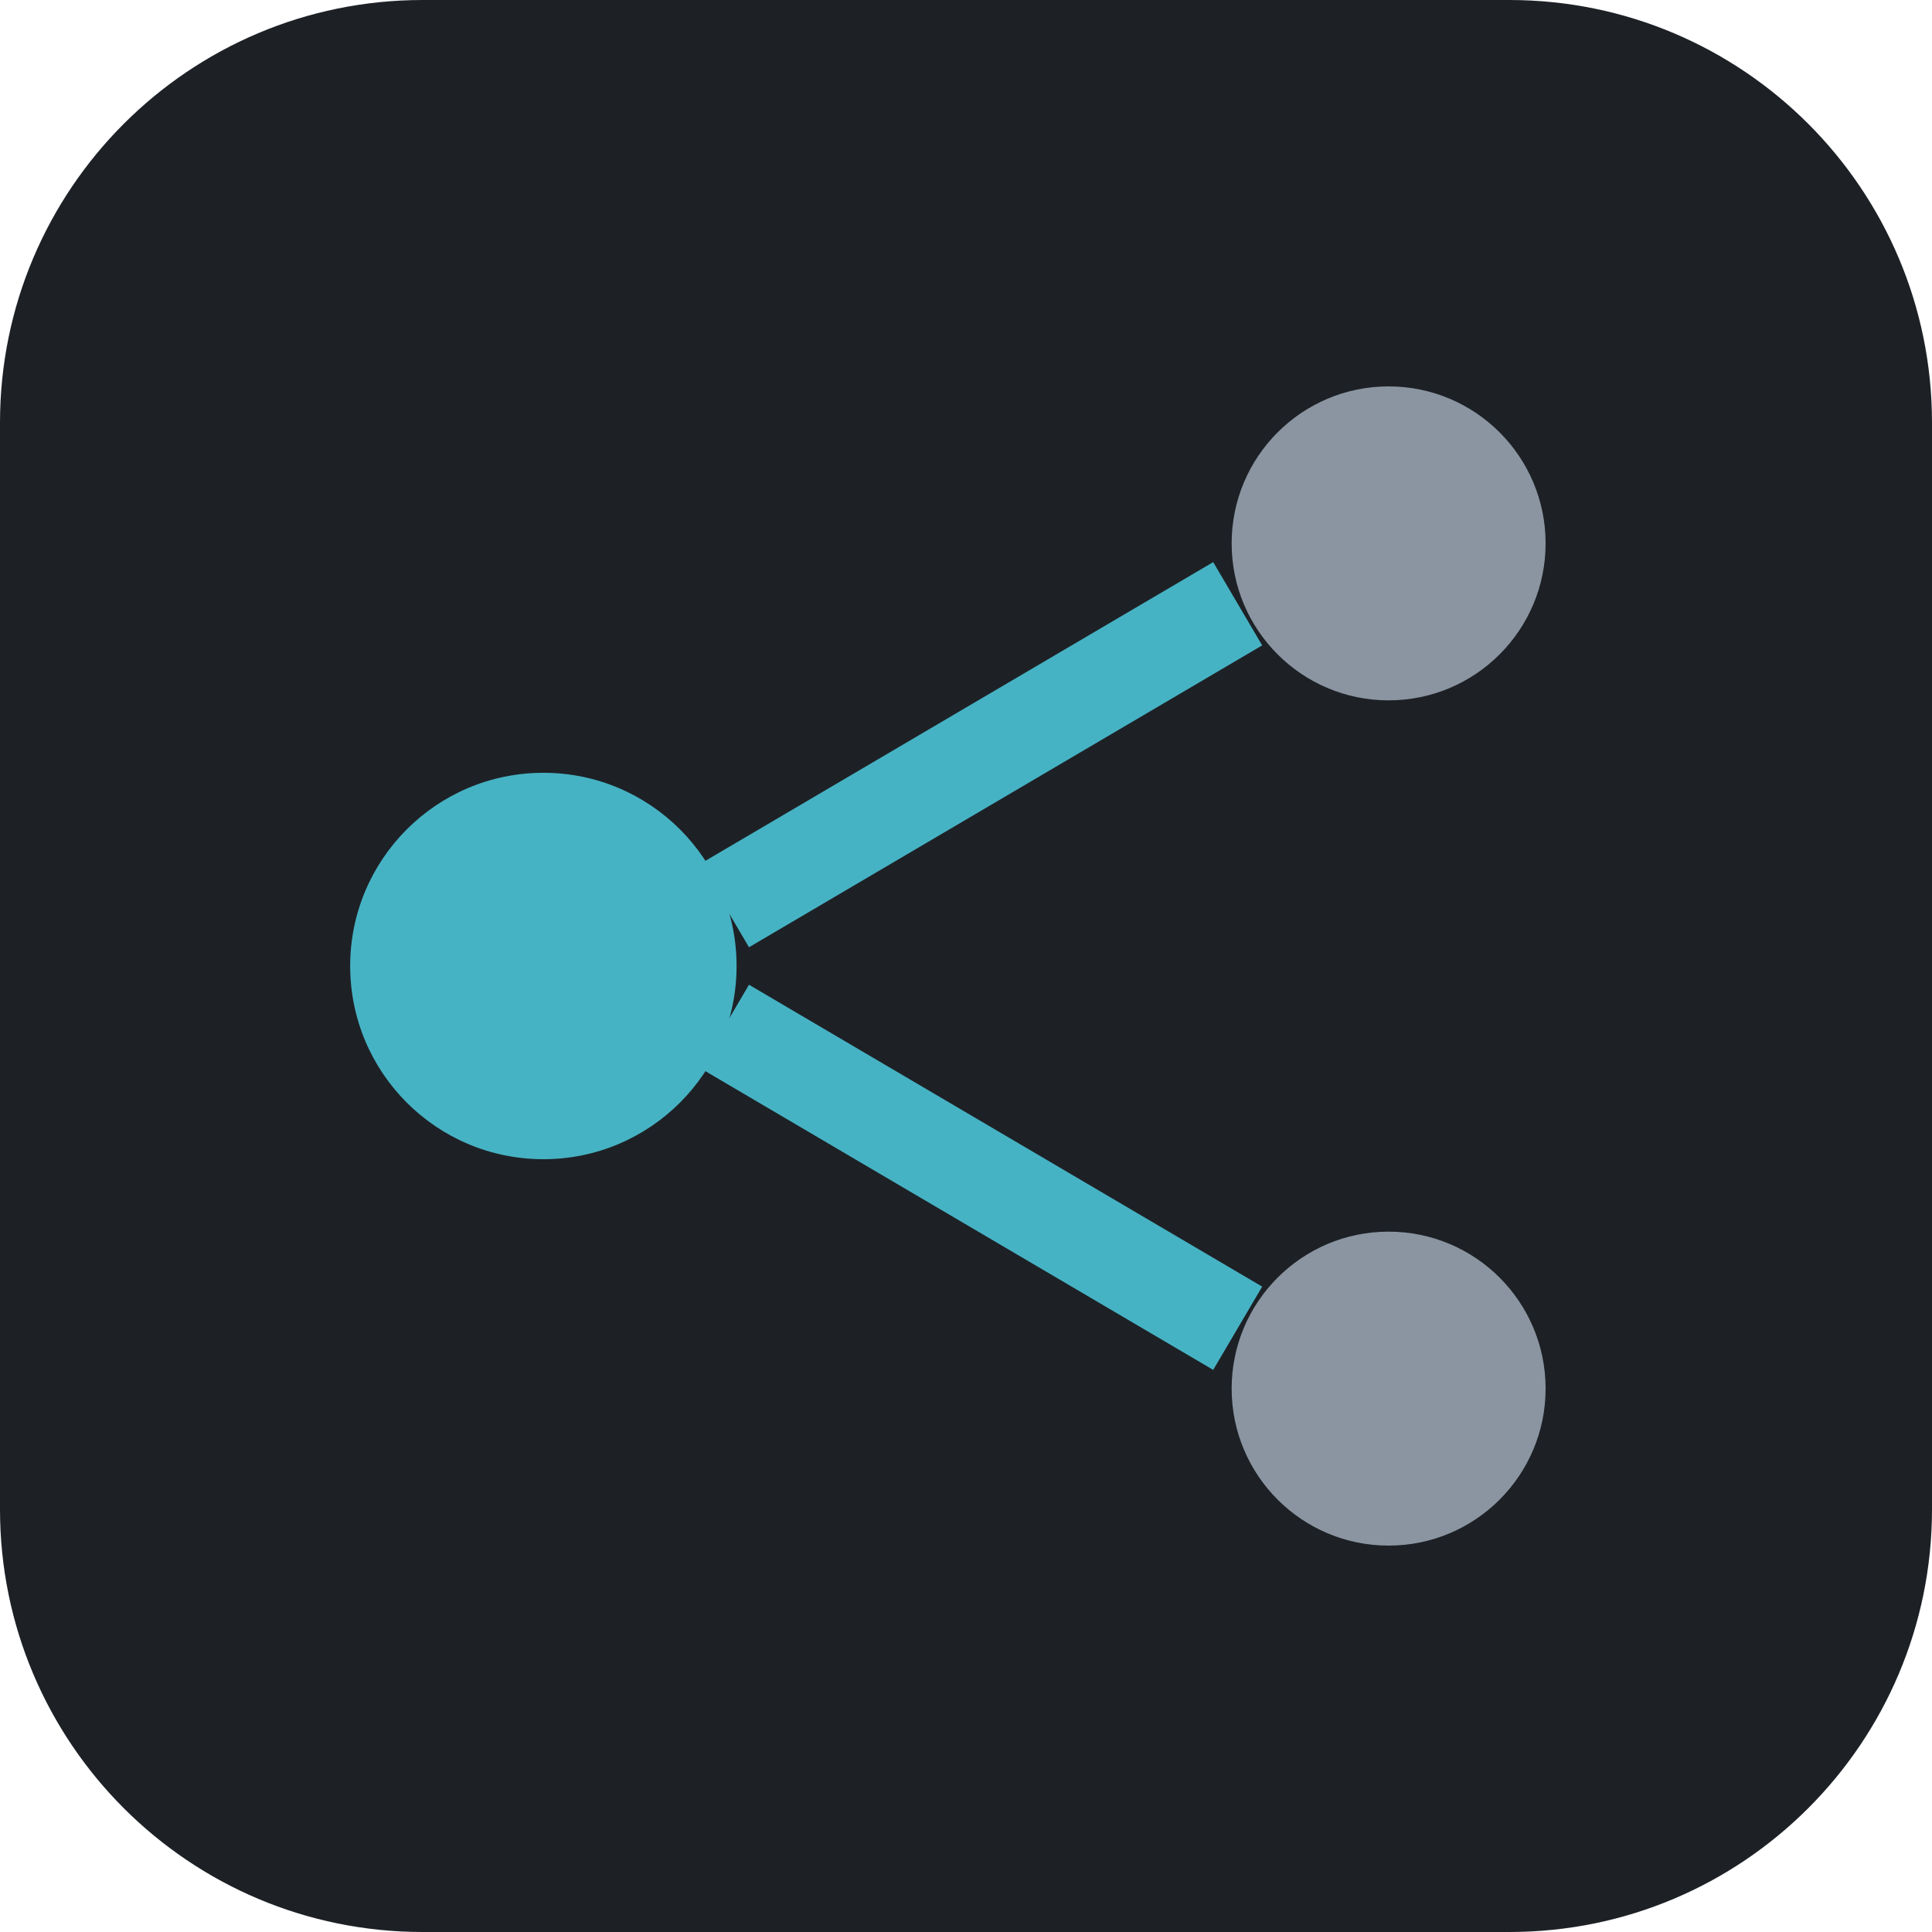
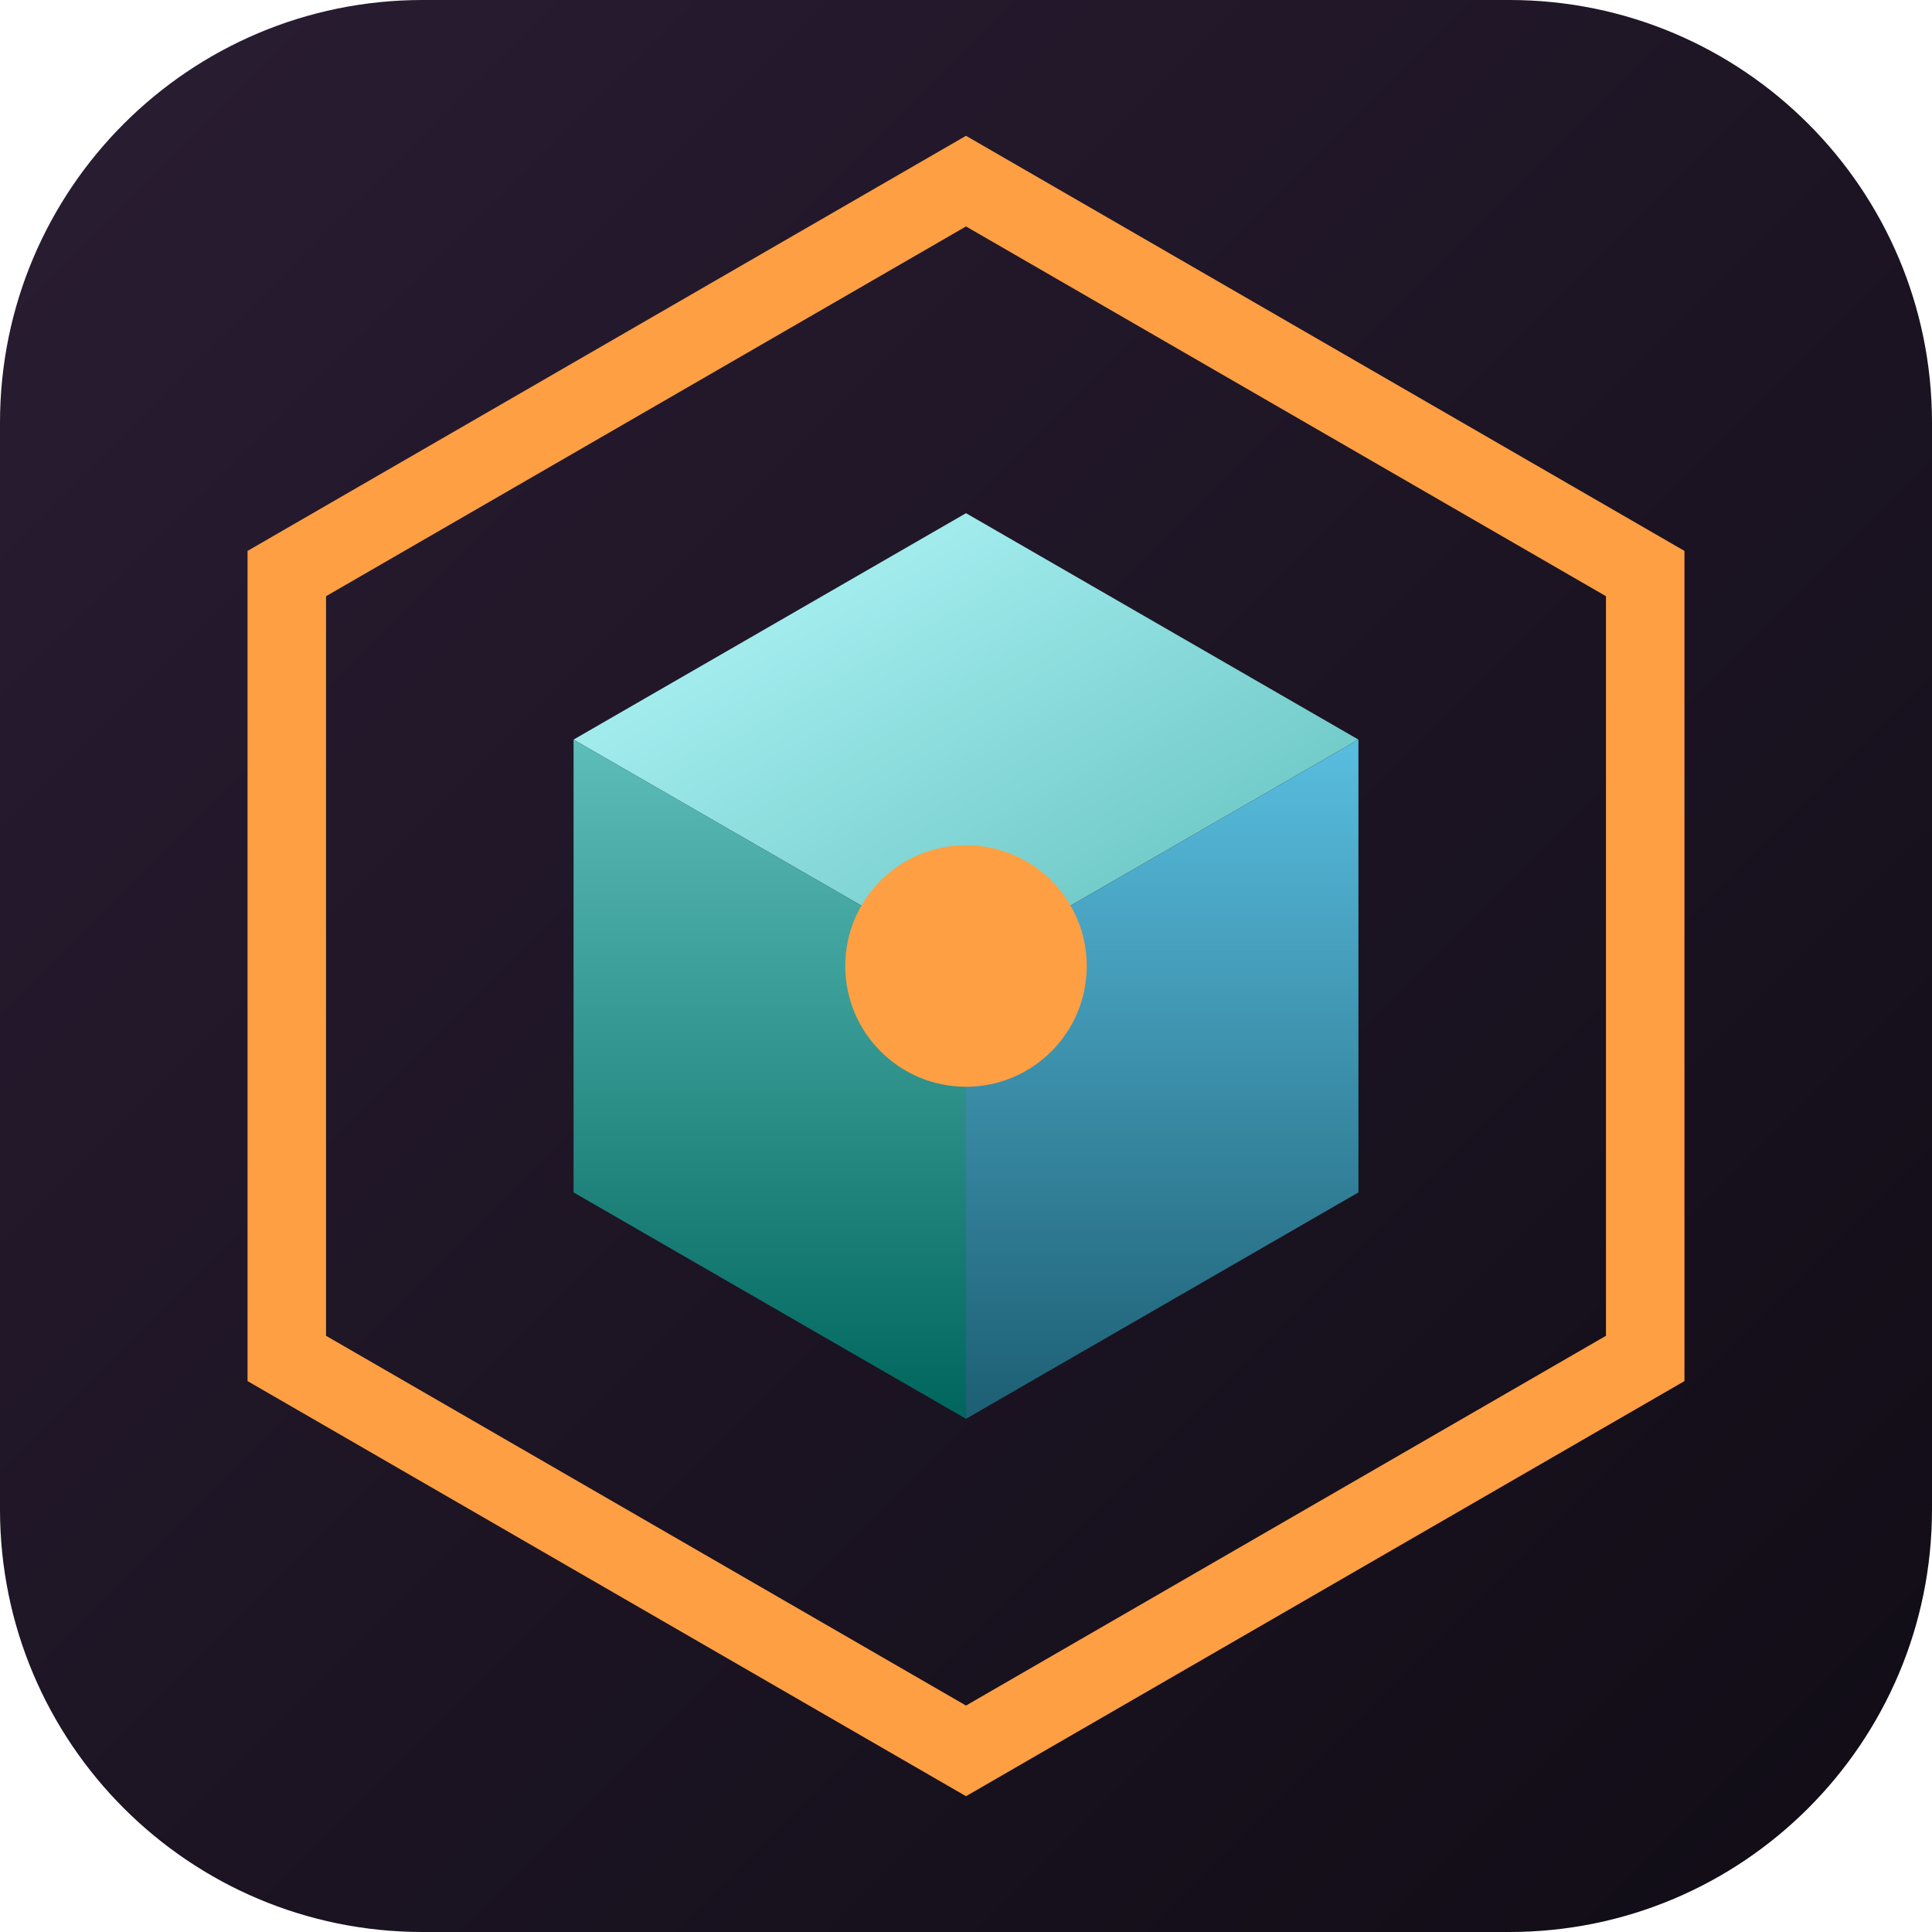
- <svg xmlns="http://www.w3.org/2000/svg" viewBox="0 0 32 32">
-   <rect width="32" height="32" rx="7" fill="#1d2126" />
-   <circle cx="9" cy="16" r="3.2" fill="#46b3c4" />
-   <circle cx="23" cy="9" r="2.6" fill="#8b95a1" />
-   <circle cx="23" cy="23" r="2.6" fill="#8b95a1" />
-   <path d="M12 15 L20.5 10 M12 17 L20.5 22" stroke="#46b3c4" stroke-width="1.6" fill="none" />
+ <svg xmlns="http://www.w3.org/2000/svg" viewBox="0 0 64 64">
+   <defs>
+     <linearGradient id="bg" x1="0" y1="0" x2="1" y2="1">
+       <stop offset="0" stop-color="#2a1d33" />
+       <stop offset="1" stop-color="#100c15" />
+     </linearGradient>
+     <linearGradient id="t" x1="0" y1="0" x2="1" y2="1">
+       <stop offset="0" stop-color="#b9fbff" />
+       <stop offset="1" stop-color="#5dbdb9" />
+     </linearGradient>
+     <linearGradient id="l" x1="0" y1="0" x2="0" y2="1">
+       <stop offset="0" stop-color="#5dbdb9" />
+       <stop offset="1" stop-color="#00665d" />
+     </linearGradient>
+     <linearGradient id="r" x1="0" y1="0" x2="0" y2="1">
+       <stop offset="0" stop-color="#59bddf" />
+       <stop offset="1" stop-color="#1d5f73" />
+     </linearGradient>
+   </defs>
+   <rect width="64" height="64" rx="14" fill="url(#bg)" />
+   <polygon points="32,6 54.5,19 54.5,45 32,58 9.5,45 9.5,19" fill="none" stroke="#ff9f43" stroke-width="2.6" />
+   <polygon points="32,17 45,24.5 32,32 19,24.5" fill="url(#t)" />
+   <polygon points="19,24.5 32,32 32,47 19,39.5" fill="url(#l)" />
+   <polygon points="45,24.5 32,32 32,47 45,39.5" fill="url(#r)" />
+   <circle cx="32" cy="32" r="4" fill="#ff9f43" />
</svg>
